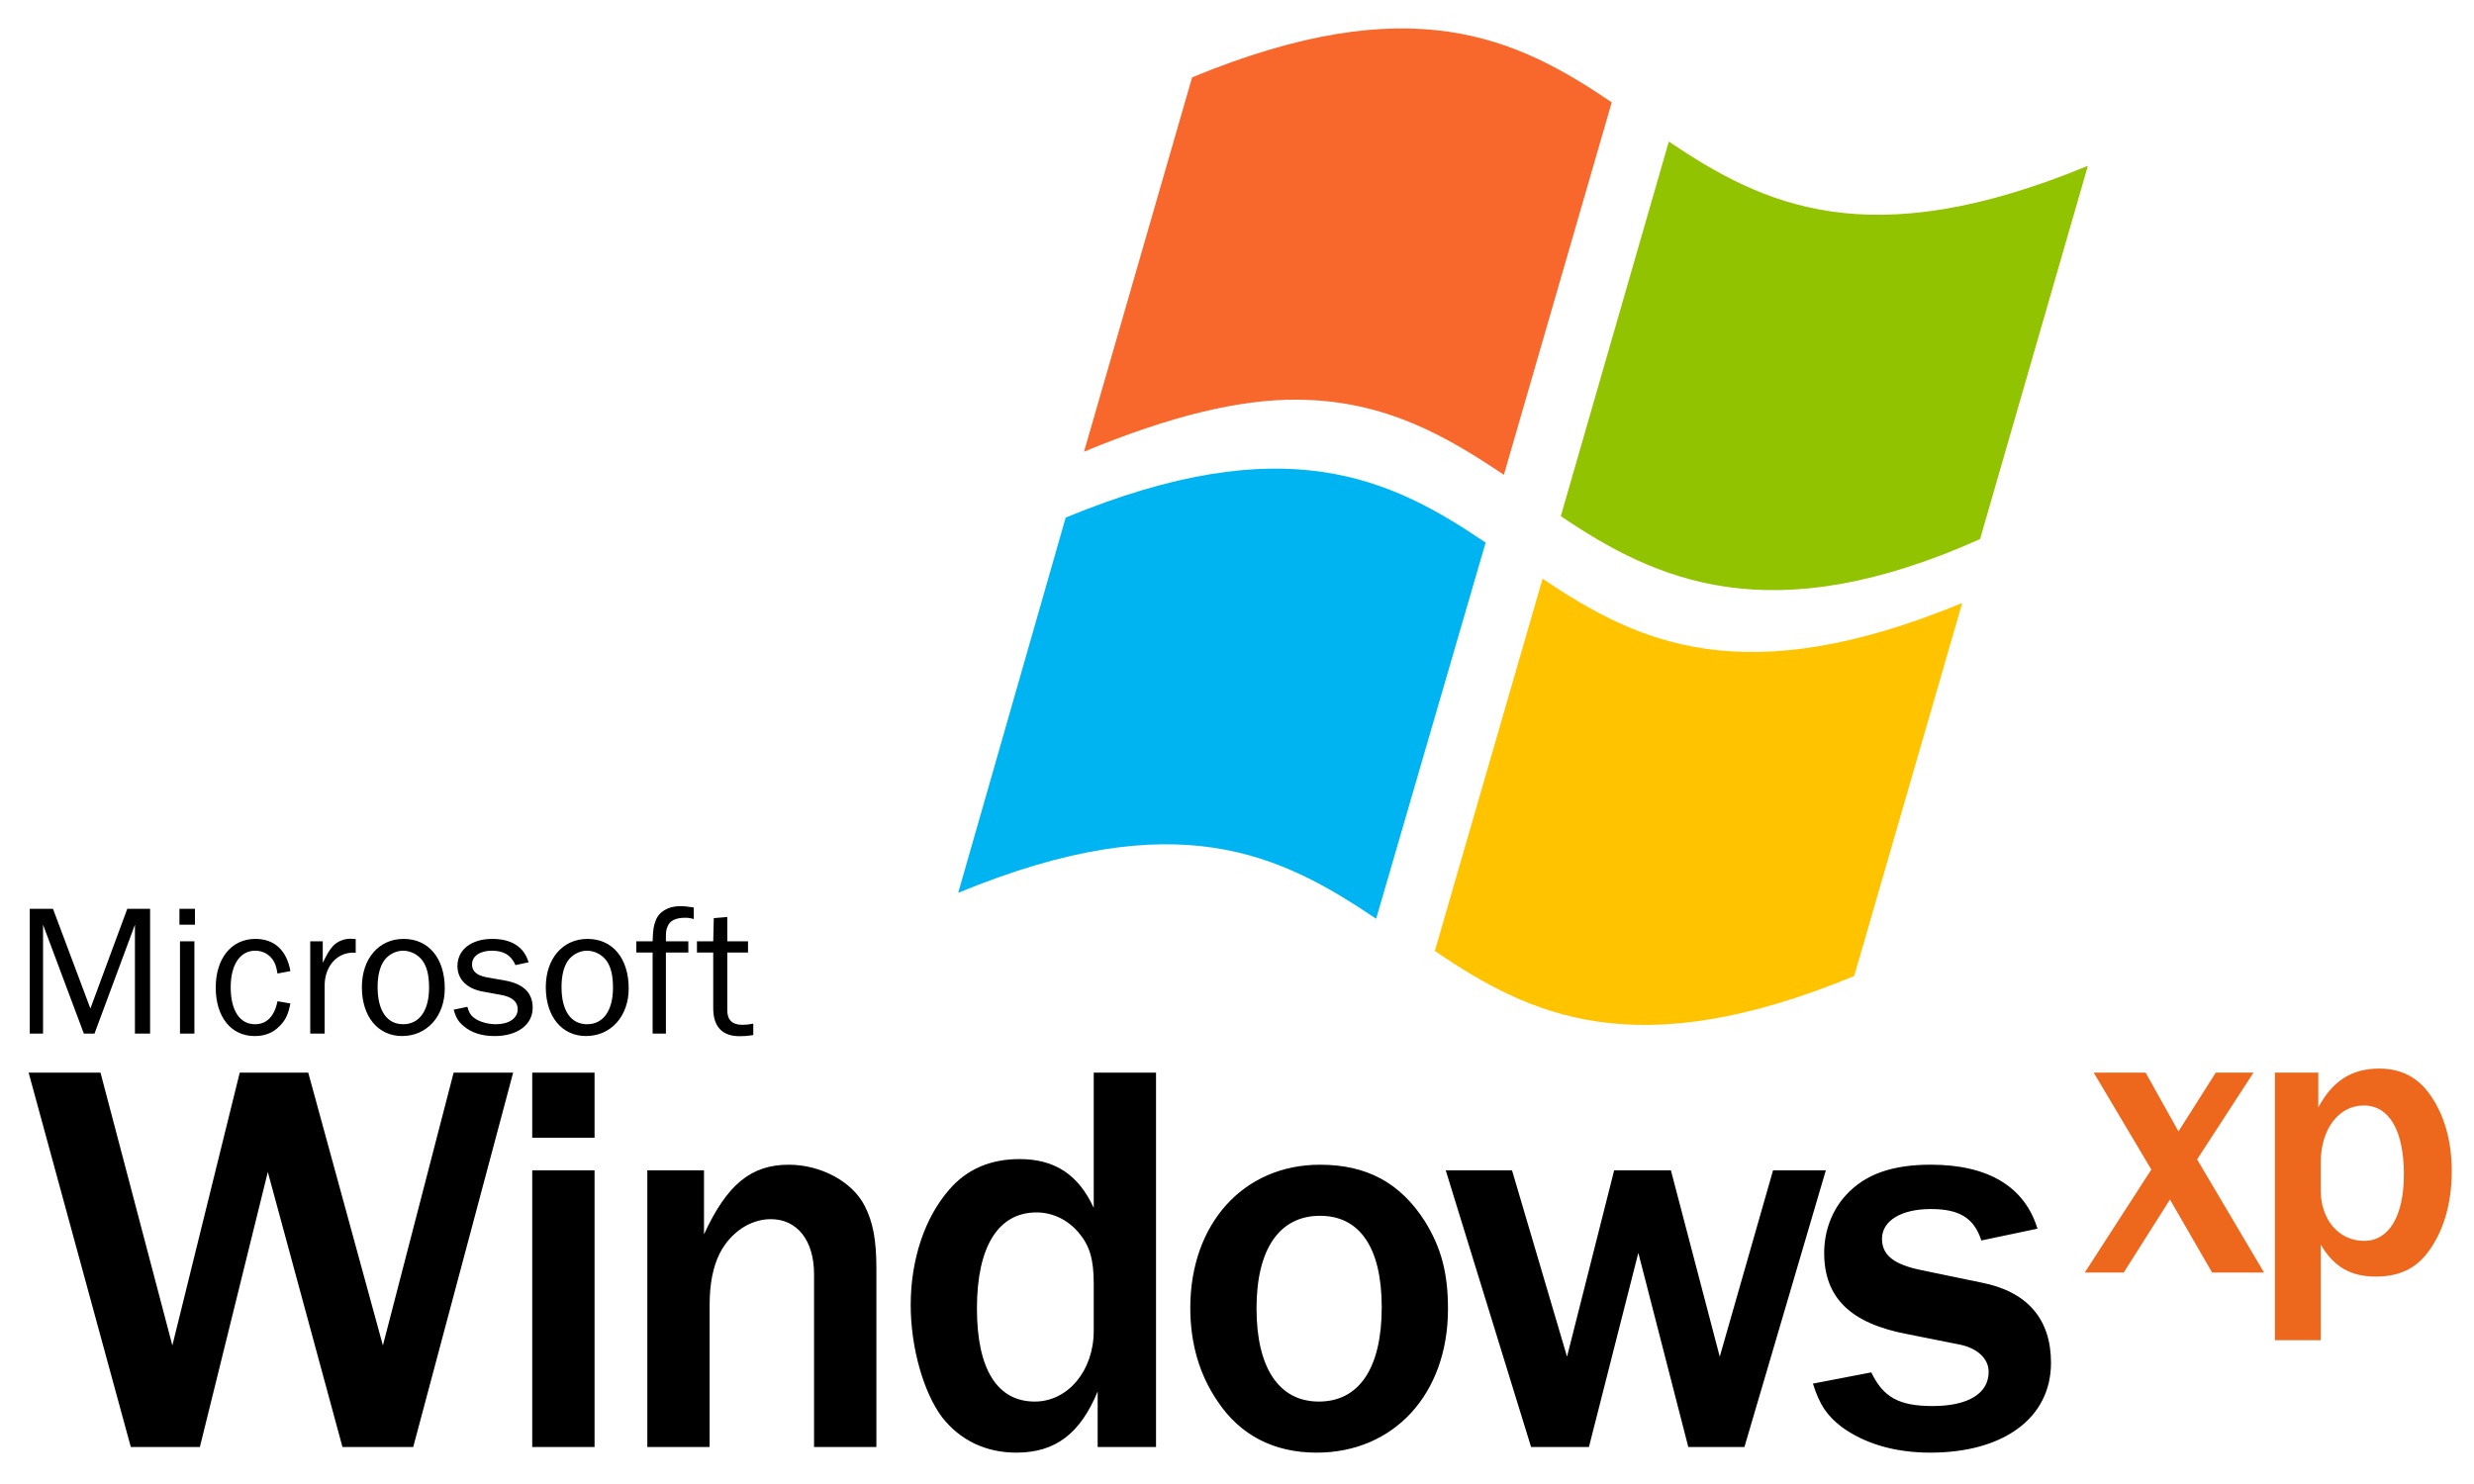
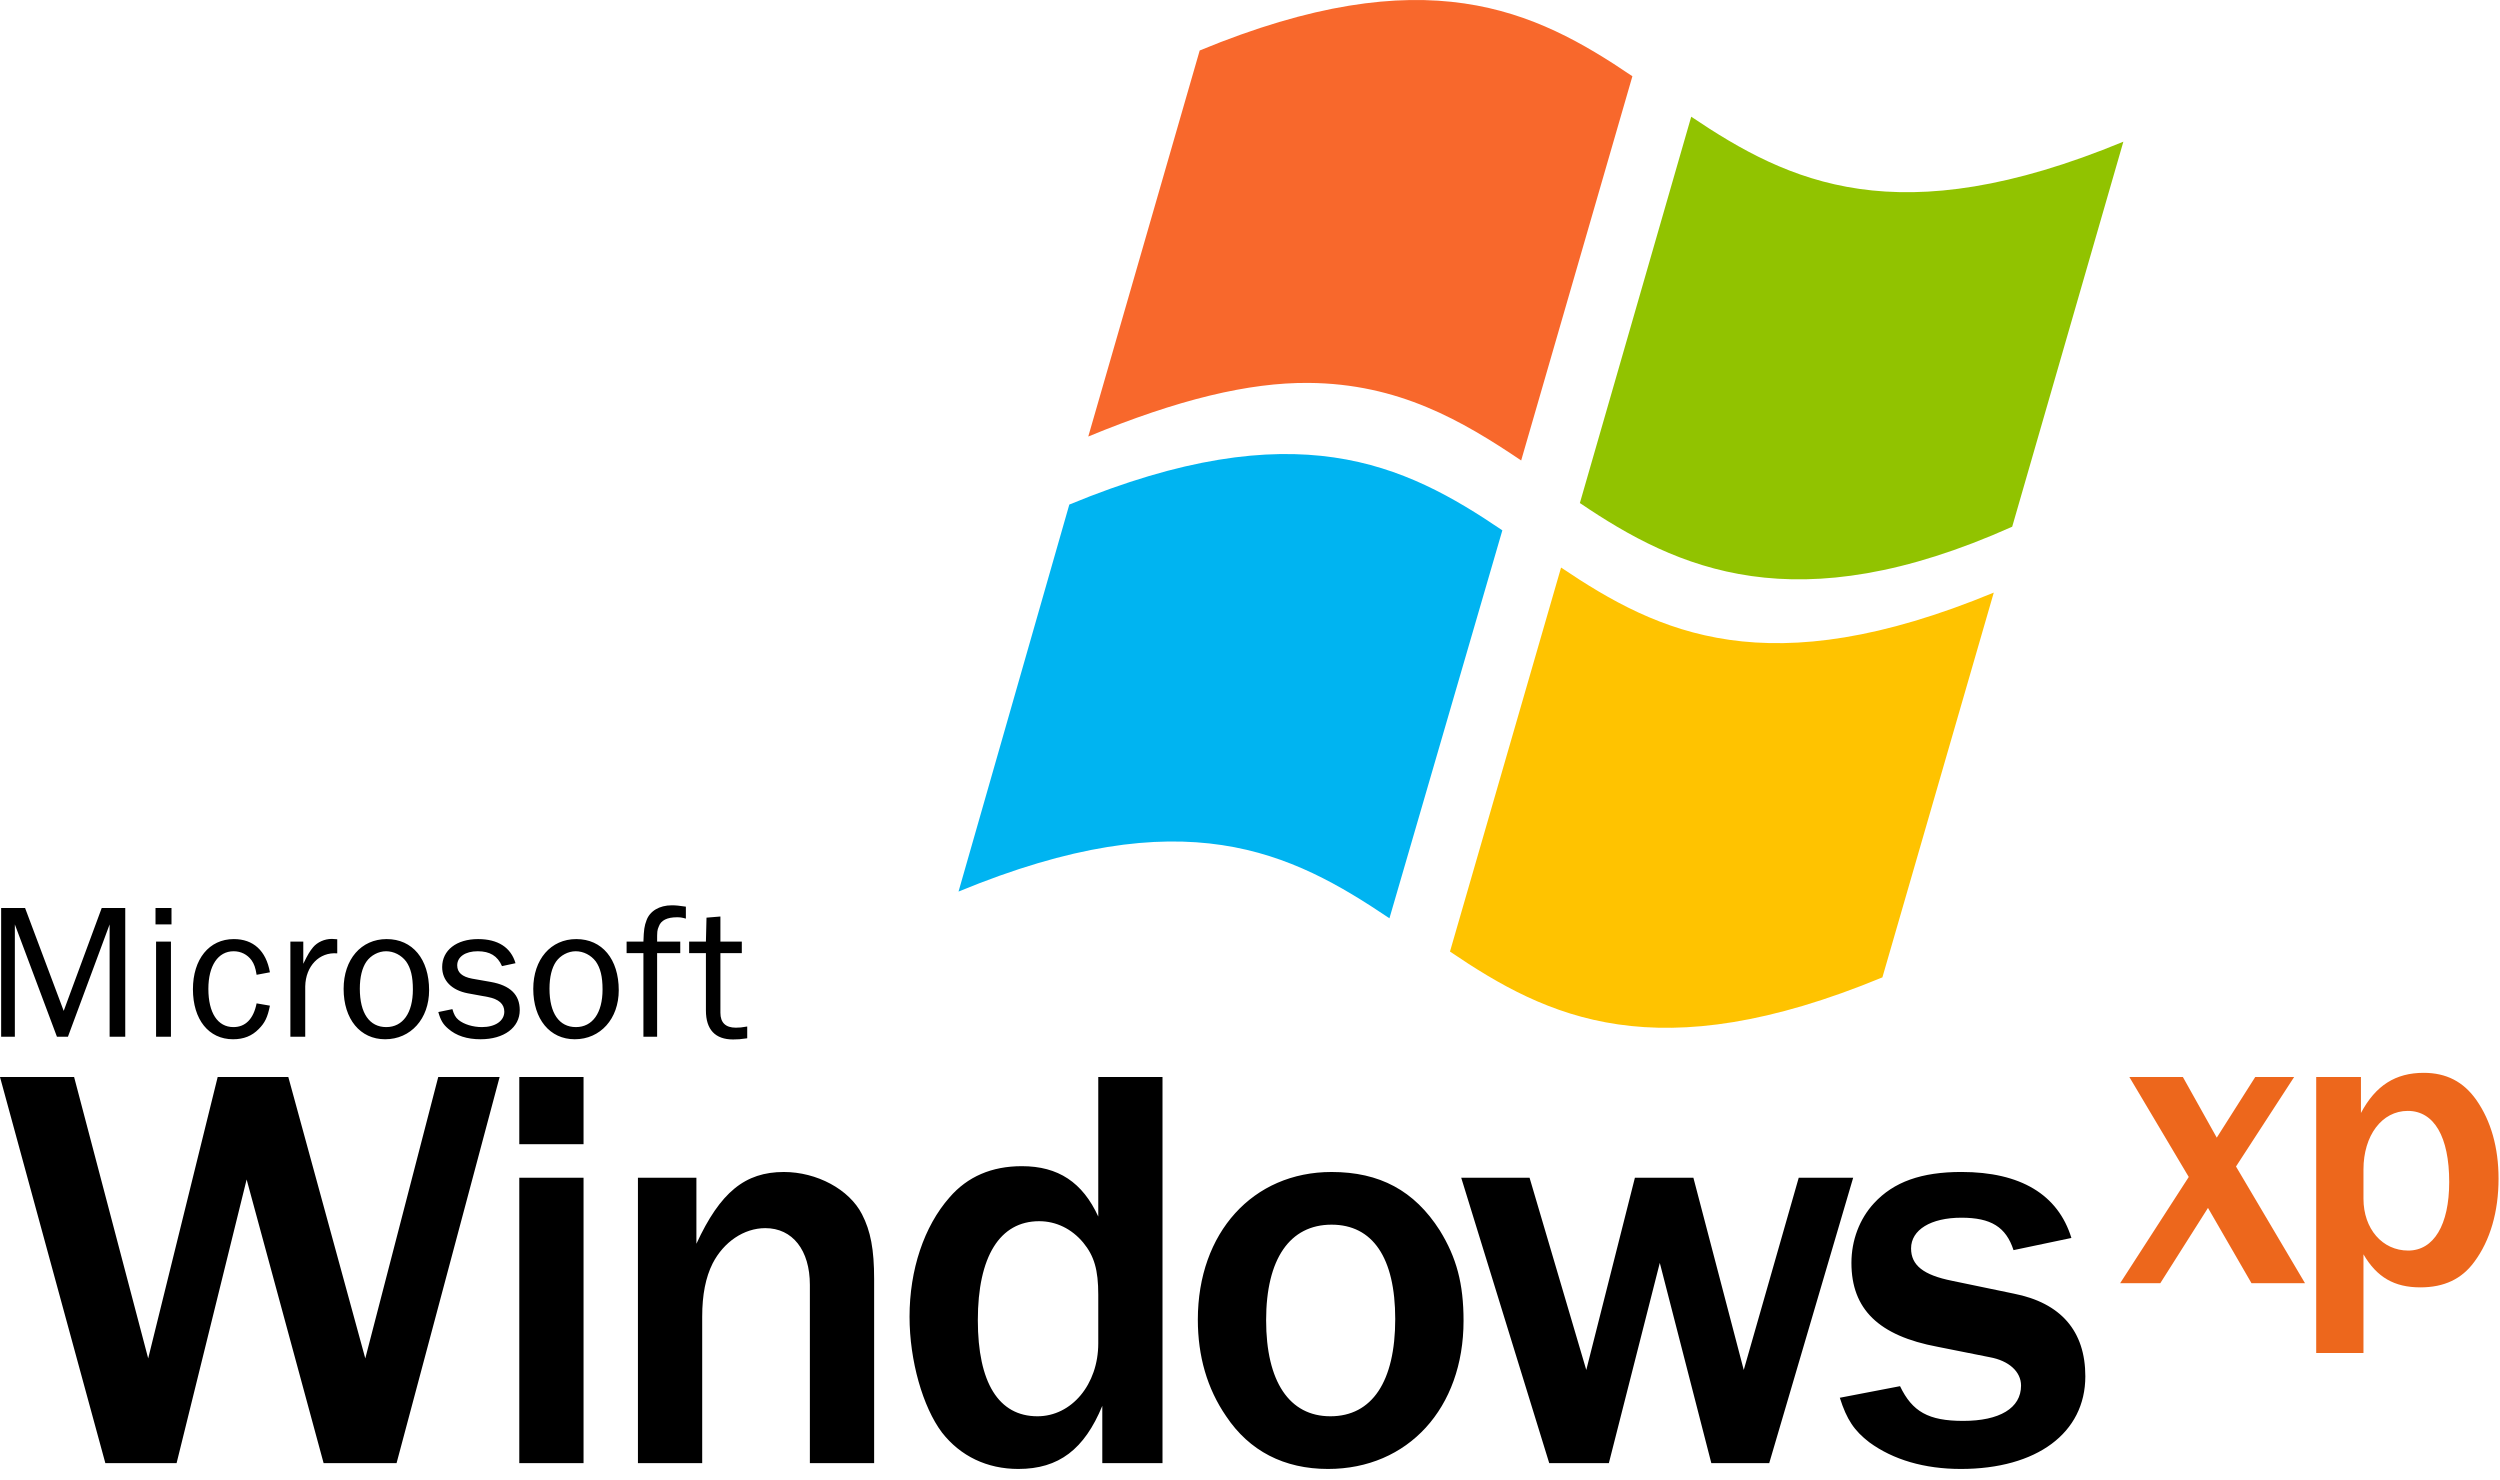
- <svg xmlns="http://www.w3.org/2000/svg" width="100" height="60" viewBox="0 0 100 60" fill="none">
-   <path d="M27.49 36.637C27.006 36.637 26.628 36.864 26.5 37.227C26.417 37.447 26.394 37.598 26.379 38.059H25.721V38.513H26.379V41.789H26.916V38.513H27.823V38.059H26.916C26.916 37.651 26.916 37.621 26.984 37.462C27.067 37.227 27.309 37.106 27.695 37.106C27.809 37.106 27.884 37.113 28.043 37.159V36.69C27.786 36.652 27.649 36.637 27.49 36.637ZM1.203 36.743V41.789H1.74V37.386L3.389 41.789H3.82L5.454 37.386V41.789H6.067V36.743H5.145L3.654 40.776L2.141 36.743H1.203ZM7.253 36.743V37.386H7.88V36.743H7.253ZM29.397 37.076L28.852 37.121L28.829 38.059H28.171V38.513H28.829V40.761C28.829 41.51 29.193 41.895 29.896 41.895C30.07 41.895 30.191 41.888 30.448 41.85V41.388C30.244 41.426 30.138 41.434 30.002 41.434C29.601 41.434 29.397 41.237 29.397 40.851V38.513H30.236V38.059H29.397L29.397 37.076ZM14.166 37.954C13.878 37.954 13.599 38.082 13.433 38.279C13.297 38.445 13.228 38.558 13.046 38.929V38.059H12.54V41.789H13.122V39.815C13.138 39.02 13.674 38.46 14.378 38.521V37.968C14.294 37.961 14.211 37.954 14.166 37.954ZM16.314 37.961C15.316 37.961 14.627 38.755 14.627 39.913C14.627 41.101 15.277 41.888 16.253 41.888C17.259 41.888 17.978 41.085 17.978 39.966C17.978 38.747 17.328 37.961 16.314 37.961ZM19.897 37.961C19.05 37.961 18.49 38.4 18.49 39.058C18.49 39.587 18.861 39.966 19.496 40.087L20.283 40.231C20.707 40.314 20.926 40.503 20.926 40.806C20.926 41.169 20.571 41.411 20.049 41.411C19.701 41.411 19.345 41.305 19.134 41.131C19.012 41.033 18.952 40.919 18.891 40.707L18.339 40.822C18.43 41.147 18.528 41.305 18.725 41.472C19.043 41.752 19.466 41.889 19.996 41.889C20.919 41.889 21.531 41.427 21.531 40.746C21.531 40.141 21.161 39.777 20.397 39.641L19.663 39.512C19.269 39.437 19.08 39.27 19.08 38.99C19.08 38.657 19.398 38.438 19.882 38.438C20.359 38.438 20.661 38.619 20.835 39.02L21.365 38.907C21.184 38.286 20.676 37.961 19.897 37.961ZM23.748 37.961C22.749 37.961 22.061 38.755 22.061 39.913C22.061 41.101 22.712 41.888 23.688 41.888C24.694 41.888 25.412 41.085 25.412 39.966C25.412 38.747 24.762 37.961 23.748 37.961ZM10.323 37.961C9.355 37.961 8.72 38.748 8.72 39.928C8.72 41.116 9.34 41.889 10.293 41.889C10.709 41.889 11.035 41.759 11.3 41.487C11.542 41.245 11.647 41.026 11.738 40.571L11.216 40.481C11.095 41.094 10.777 41.411 10.308 41.411C9.688 41.411 9.325 40.851 9.325 39.913C9.325 39.005 9.703 38.438 10.316 38.438C10.604 38.438 10.853 38.566 11.02 38.793C11.118 38.937 11.171 39.073 11.216 39.361L11.738 39.263C11.587 38.415 11.087 37.961 10.323 37.961ZM7.275 38.059V41.789H7.858V38.059H7.275ZM16.291 38.438C16.594 38.438 16.889 38.589 17.078 38.838C17.259 39.096 17.343 39.429 17.343 39.936C17.343 40.859 16.949 41.411 16.298 41.411C15.64 41.411 15.263 40.866 15.263 39.905C15.263 39.451 15.353 39.088 15.52 38.846C15.694 38.597 15.996 38.438 16.291 38.438ZM23.726 38.438C24.028 38.438 24.323 38.589 24.512 38.838C24.694 39.096 24.777 39.429 24.777 39.936C24.777 40.859 24.383 41.411 23.733 41.411C23.075 41.411 22.697 40.866 22.697 39.905C22.697 39.451 22.787 39.088 22.953 38.846C23.128 38.597 23.431 38.438 23.726 38.438ZM1.157 43.368L5.288 58.505H8.079L10.825 47.385L13.843 58.505H16.702L20.742 43.368H18.336L15.477 54.398L12.459 43.368H9.69L6.967 54.398L4.062 43.368H1.157ZM21.513 43.368V46.001H24.032V43.368H21.513ZM44.209 43.368V48.838C43.596 47.499 42.642 46.863 41.213 46.863C40.033 46.863 39.08 47.272 38.377 48.089C37.378 49.224 36.811 50.926 36.811 52.764C36.811 54.489 37.332 56.304 38.081 57.302C38.807 58.233 39.851 58.732 41.077 58.732C42.665 58.732 43.664 57.961 44.368 56.259V58.505H46.727V43.368H44.209ZM78.045 47.09C76.48 47.09 75.391 47.475 74.618 48.316C74.051 48.928 73.734 49.769 73.734 50.654C73.734 52.469 74.8 53.512 77.115 53.944L79.157 54.352C79.906 54.488 80.382 54.919 80.382 55.464C80.382 56.349 79.543 56.848 78.113 56.848C76.751 56.848 76.116 56.485 75.639 55.487L73.279 55.941C73.551 56.803 73.847 57.235 74.436 57.689C75.367 58.37 76.593 58.732 78.023 58.732C80.996 58.732 82.902 57.325 82.902 55.101C82.902 53.331 81.948 52.219 80.087 51.856L77.682 51.357C76.547 51.13 76.071 50.744 76.071 50.086C76.071 49.36 76.842 48.883 78.045 48.883C79.203 48.883 79.792 49.246 80.087 50.154L82.356 49.677C81.834 47.975 80.36 47.09 78.045 47.09ZM31.883 47.091C30.363 47.091 29.387 47.885 28.456 49.905V47.317H26.165V58.505H28.683V52.764C28.683 51.902 28.82 51.221 29.092 50.676C29.523 49.836 30.317 49.292 31.157 49.292C32.224 49.292 32.904 50.154 32.904 51.516V58.505H35.424V51.289C35.424 50.132 35.287 49.405 34.947 48.747C34.447 47.771 33.177 47.091 31.883 47.091ZM53.355 47.091C50.268 47.091 48.112 49.473 48.112 52.877C48.112 54.307 48.475 55.578 49.223 56.667C50.132 58.029 51.493 58.732 53.218 58.732C56.35 58.732 58.528 56.35 58.528 52.923C58.528 51.471 58.256 50.449 57.597 49.383C56.599 47.817 55.238 47.091 53.355 47.091ZM21.513 47.317V58.505H24.032V47.317H21.513ZM58.437 47.317L61.887 58.505H64.225L66.222 50.654L68.242 58.505H70.51L73.801 47.317H71.668L69.513 54.852L67.538 47.317H65.245L63.34 54.852L61.116 47.317H58.437ZM41.894 49.02C42.552 49.02 43.165 49.315 43.619 49.859C44.05 50.382 44.209 50.926 44.209 51.902V53.808C44.209 55.419 43.165 56.667 41.825 56.667C40.305 56.667 39.488 55.351 39.488 52.9C39.488 50.404 40.351 49.02 41.894 49.02ZM53.355 49.156C54.966 49.156 55.85 50.449 55.85 52.855C55.85 55.306 54.942 56.667 53.308 56.667C51.697 56.667 50.789 55.305 50.789 52.9C50.789 50.495 51.72 49.156 53.355 49.156Z" fill="black" />
-   <path d="M96.165 43.204C95.067 43.204 94.28 43.696 93.706 44.778V43.368H91.952V54.187H93.806V50.319C94.33 51.221 95.018 51.614 96.035 51.614C96.969 51.614 97.658 51.286 98.149 50.614C98.772 49.778 99.101 48.647 99.101 47.352C99.101 46.139 98.805 45.089 98.231 44.27C97.723 43.548 97.05 43.204 96.165 43.204ZM84.629 43.368L86.957 47.286L84.268 51.45H85.842L87.71 48.499L89.415 51.45H91.513L88.808 46.876L91.087 43.368H89.563L88.054 45.745L86.727 43.368H84.629ZM95.543 44.696C96.575 44.696 97.166 45.712 97.166 47.483C97.166 49.171 96.559 50.171 95.56 50.171C94.543 50.171 93.806 49.319 93.806 48.139V46.99C93.806 45.663 94.526 44.696 95.543 44.696Z" fill="#ED671C" />
-   <path d="M84.394 6.703C75.544 10.362 71.289 8.305 67.454 5.724L63.088 20.868C66.919 23.463 71.545 25.598 80.035 21.796L84.394 6.703Z" fill="#91C300" />
-   <path d="M55.624 37.146C51.78 34.559 47.602 32.431 38.731 36.099L43.075 20.927C51.947 17.259 56.209 19.335 60.049 21.938L55.624 37.146Z" fill="#00B4F1" />
-   <path d="M60.787 19.199C58.473 17.641 55.984 16.186 52.449 16.159C50.117 16.141 47.341 16.804 43.817 18.261L48.185 3.128C57.051 -0.538 61.31 1.537 65.147 4.138L60.787 19.199Z" fill="#F8682C" />
-   <path d="M62.352 23.398C66.19 25.982 70.455 28.041 79.314 24.379L74.947 39.462C66.086 43.126 61.831 41.051 57.996 38.45L62.352 23.398Z" fill="#FFC300" />
+ <svg xmlns="http://www.w3.org/2000/svg" width="98" height="58" viewBox="0 0 98 58" fill="none">
+   <path d="M26.333 35.488C25.849 35.488 25.471 35.715 25.343 36.078C25.259 36.298 25.237 36.449 25.222 36.91H24.563V37.364H25.222V40.64H25.759V37.364H26.666V36.91H25.759C25.759 36.502 25.759 36.472 25.827 36.313C25.91 36.078 26.152 35.957 26.538 35.957C26.652 35.957 26.727 35.964 26.886 36.01V35.541C26.629 35.503 26.492 35.488 26.333 35.488ZM0.045 35.594V40.64H0.582V36.237L2.232 40.64H2.663L4.297 36.237V40.64H4.91V35.594H3.987L2.497 39.627L0.983 35.594H0.045ZM6.096 35.594V36.237H6.723V35.594H6.096ZM28.24 35.927L27.695 35.972L27.672 36.91H27.014V37.364H27.672V39.612C27.672 40.361 28.036 40.747 28.739 40.747C28.913 40.747 29.034 40.739 29.291 40.701V40.239C29.087 40.277 28.981 40.285 28.845 40.285C28.444 40.285 28.24 40.088 28.24 39.702V37.364H29.079V36.91H28.24L28.24 35.927ZM13.009 36.805C12.721 36.805 12.442 36.933 12.275 37.13C12.139 37.296 12.071 37.409 11.889 37.78V36.91H11.383V40.64H11.965V38.666C11.98 37.871 12.517 37.311 13.22 37.372V36.819C13.137 36.812 13.054 36.805 13.009 36.805ZM15.157 36.812C14.158 36.812 13.47 37.606 13.47 38.764C13.47 39.952 14.12 40.739 15.096 40.739C16.102 40.739 16.821 39.937 16.821 38.817C16.821 37.598 16.171 36.812 15.157 36.812ZM18.74 36.812C17.893 36.812 17.333 37.251 17.333 37.909C17.333 38.438 17.704 38.817 18.339 38.938L19.126 39.082C19.55 39.165 19.769 39.354 19.769 39.657C19.769 40.02 19.414 40.262 18.892 40.262C18.544 40.262 18.188 40.156 17.976 39.982C17.855 39.884 17.795 39.77 17.734 39.558L17.182 39.672C17.273 39.998 17.371 40.156 17.567 40.323C17.885 40.603 18.309 40.739 18.838 40.739C19.761 40.739 20.374 40.278 20.374 39.597C20.374 38.992 20.003 38.628 19.239 38.492L18.505 38.363C18.112 38.288 17.923 38.121 17.923 37.841C17.923 37.508 18.241 37.289 18.725 37.289C19.201 37.289 19.504 37.47 19.678 37.872L20.208 37.758C20.026 37.138 19.519 36.812 18.74 36.812ZM22.59 36.812C21.592 36.812 20.904 37.606 20.904 38.764C20.904 39.952 21.555 40.739 22.53 40.739C23.536 40.739 24.255 39.937 24.255 38.817C24.255 37.598 23.604 36.812 22.59 36.812ZM9.166 36.812C8.198 36.812 7.563 37.599 7.563 38.779C7.563 39.967 8.182 40.739 9.135 40.739C9.552 40.739 9.877 40.61 10.142 40.338C10.384 40.096 10.49 39.877 10.581 39.422L10.059 39.332C9.937 39.945 9.62 40.262 9.151 40.262C8.531 40.262 8.168 39.702 8.168 38.764C8.168 37.856 8.546 37.289 9.159 37.289C9.446 37.289 9.696 37.417 9.862 37.644C9.961 37.788 10.013 37.924 10.059 38.212L10.581 38.114C10.43 37.266 9.93 36.812 9.166 36.812ZM6.118 36.91V40.64H6.701V36.91H6.118ZM15.134 37.289C15.437 37.289 15.731 37.44 15.92 37.689C16.102 37.947 16.185 38.28 16.185 38.787C16.185 39.71 15.792 40.262 15.141 40.262C14.483 40.262 14.105 39.717 14.105 38.756C14.105 38.302 14.196 37.939 14.363 37.697C14.536 37.448 14.839 37.289 15.134 37.289ZM22.569 37.289C22.871 37.289 23.166 37.44 23.355 37.689C23.536 37.947 23.62 38.28 23.62 38.787C23.62 39.71 23.226 40.262 22.576 40.262C21.917 40.262 21.54 39.717 21.54 38.756C21.54 38.302 21.63 37.939 21.796 37.697C21.97 37.448 22.273 37.289 22.569 37.289ZM0 42.219L4.13 57.356H6.922L9.668 46.236L12.686 57.356H15.545L19.585 42.219H17.179L14.319 53.249L11.302 42.219H8.533L5.809 53.249L2.905 42.219H0ZM20.356 42.219V44.852H22.875V42.219H20.356ZM43.052 42.219V47.689C42.438 46.35 41.485 45.714 40.056 45.714C38.876 45.714 37.923 46.123 37.22 46.94C36.221 48.075 35.654 49.777 35.654 51.615C35.654 53.34 36.175 55.155 36.924 56.153C37.65 57.084 38.694 57.583 39.919 57.583C41.508 57.583 42.507 56.812 43.21 55.11V57.356H45.57V42.219H43.052ZM76.888 45.941C75.322 45.941 74.233 46.327 73.461 47.166C72.894 47.779 72.576 48.62 72.576 49.505C72.576 51.32 73.643 52.363 75.958 52.795L78 53.203C78.749 53.339 79.225 53.77 79.225 54.315C79.225 55.2 78.385 55.699 76.955 55.699C75.594 55.699 74.959 55.336 74.482 54.338L72.121 54.792C72.394 55.654 72.689 56.086 73.279 56.54C74.21 57.221 75.436 57.583 76.865 57.583C79.838 57.583 81.745 56.176 81.745 53.952C81.745 52.182 80.791 51.071 78.93 50.708L76.525 50.208C75.39 49.981 74.914 49.595 74.914 48.937C74.914 48.211 75.685 47.734 76.888 47.734C78.046 47.734 78.635 48.097 78.93 49.005L81.199 48.528C80.677 46.826 79.203 45.941 76.888 45.941ZM30.726 45.942C29.206 45.942 28.23 46.736 27.299 48.756V46.168H25.007V57.356H27.526V51.615C27.526 50.753 27.662 50.072 27.935 49.527C28.366 48.687 29.16 48.143 30 48.143C31.067 48.143 31.747 49.005 31.747 50.367V57.356H34.266V50.14C34.266 48.983 34.13 48.256 33.79 47.598C33.29 46.622 32.02 45.942 30.726 45.942ZM52.197 45.942C49.111 45.942 46.955 48.324 46.955 51.728C46.955 53.158 47.317 54.429 48.066 55.518C48.974 56.88 50.336 57.583 52.06 57.583C55.192 57.583 57.371 55.201 57.371 51.774C57.371 50.322 57.098 49.3 56.44 48.233C55.442 46.668 54.081 45.942 52.197 45.942ZM20.356 46.168V57.356H22.875V46.168H20.356ZM57.28 46.168L60.73 57.356H63.067L65.064 49.505L67.084 57.356H69.353L72.644 46.168H70.51L68.355 53.703L66.381 46.168H64.088L62.182 53.703L59.959 46.168H57.28ZM40.736 47.871C41.395 47.871 42.008 48.166 42.462 48.71C42.893 49.233 43.052 49.777 43.052 50.753V52.659C43.052 54.27 42.007 55.518 40.668 55.518C39.148 55.518 38.331 54.202 38.331 51.751C38.331 49.255 39.193 47.871 40.736 47.871ZM52.197 48.007C53.809 48.007 54.693 49.3 54.693 51.706C54.693 54.157 53.785 55.518 52.151 55.518C50.54 55.518 49.632 54.156 49.632 51.751C49.632 49.346 50.563 48.007 52.197 48.007Z" fill="black" />
+   <path d="M95.008 42.055C93.91 42.055 93.123 42.547 92.549 43.629V42.219H90.795V53.038H92.648V49.17C93.173 50.072 93.861 50.465 94.878 50.465C95.812 50.465 96.501 50.137 96.992 49.465C97.615 48.629 97.943 47.498 97.943 46.203C97.943 44.989 97.647 43.94 97.073 43.12C96.565 42.399 95.893 42.055 95.008 42.055ZM83.471 42.219L85.799 46.137L83.11 50.301H84.684L86.553 47.35L88.258 50.301H90.356L87.651 45.727L89.93 42.219H88.405L86.897 44.596L85.569 42.219H83.471ZM94.385 43.547C95.418 43.547 96.009 44.563 96.009 46.334C96.009 48.022 95.402 49.022 94.402 49.022C93.386 49.022 92.648 48.17 92.648 46.99V45.842C92.648 44.514 93.369 43.547 94.385 43.547Z" fill="#ED671C" />
+   <path d="M83.236 5.554C74.386 9.213 70.131 7.156 66.296 4.575L61.931 19.719C65.762 22.314 70.387 24.448 78.878 20.647L83.236 5.554Z" fill="#91C300" />
+   <path d="M54.466 35.997C50.623 33.41 46.444 31.282 37.574 34.95L41.917 19.779C50.79 16.11 55.052 18.186 58.892 20.789L54.466 35.997Z" fill="#00B4F1" />
+   <path d="M59.63 18.05C57.316 16.492 54.827 15.037 51.292 15.01C48.96 14.992 46.184 15.655 42.66 17.112L47.028 1.979C55.894 -1.687 60.153 0.388 63.99 2.989L59.63 18.05Z" fill="#F8682C" />
+   <path d="M61.194 22.248C65.033 24.833 69.297 26.892 78.156 23.23L73.79 38.313C64.929 41.977 60.674 39.902 56.839 37.301L61.194 22.248Z" fill="#FFC300" />
</svg>
